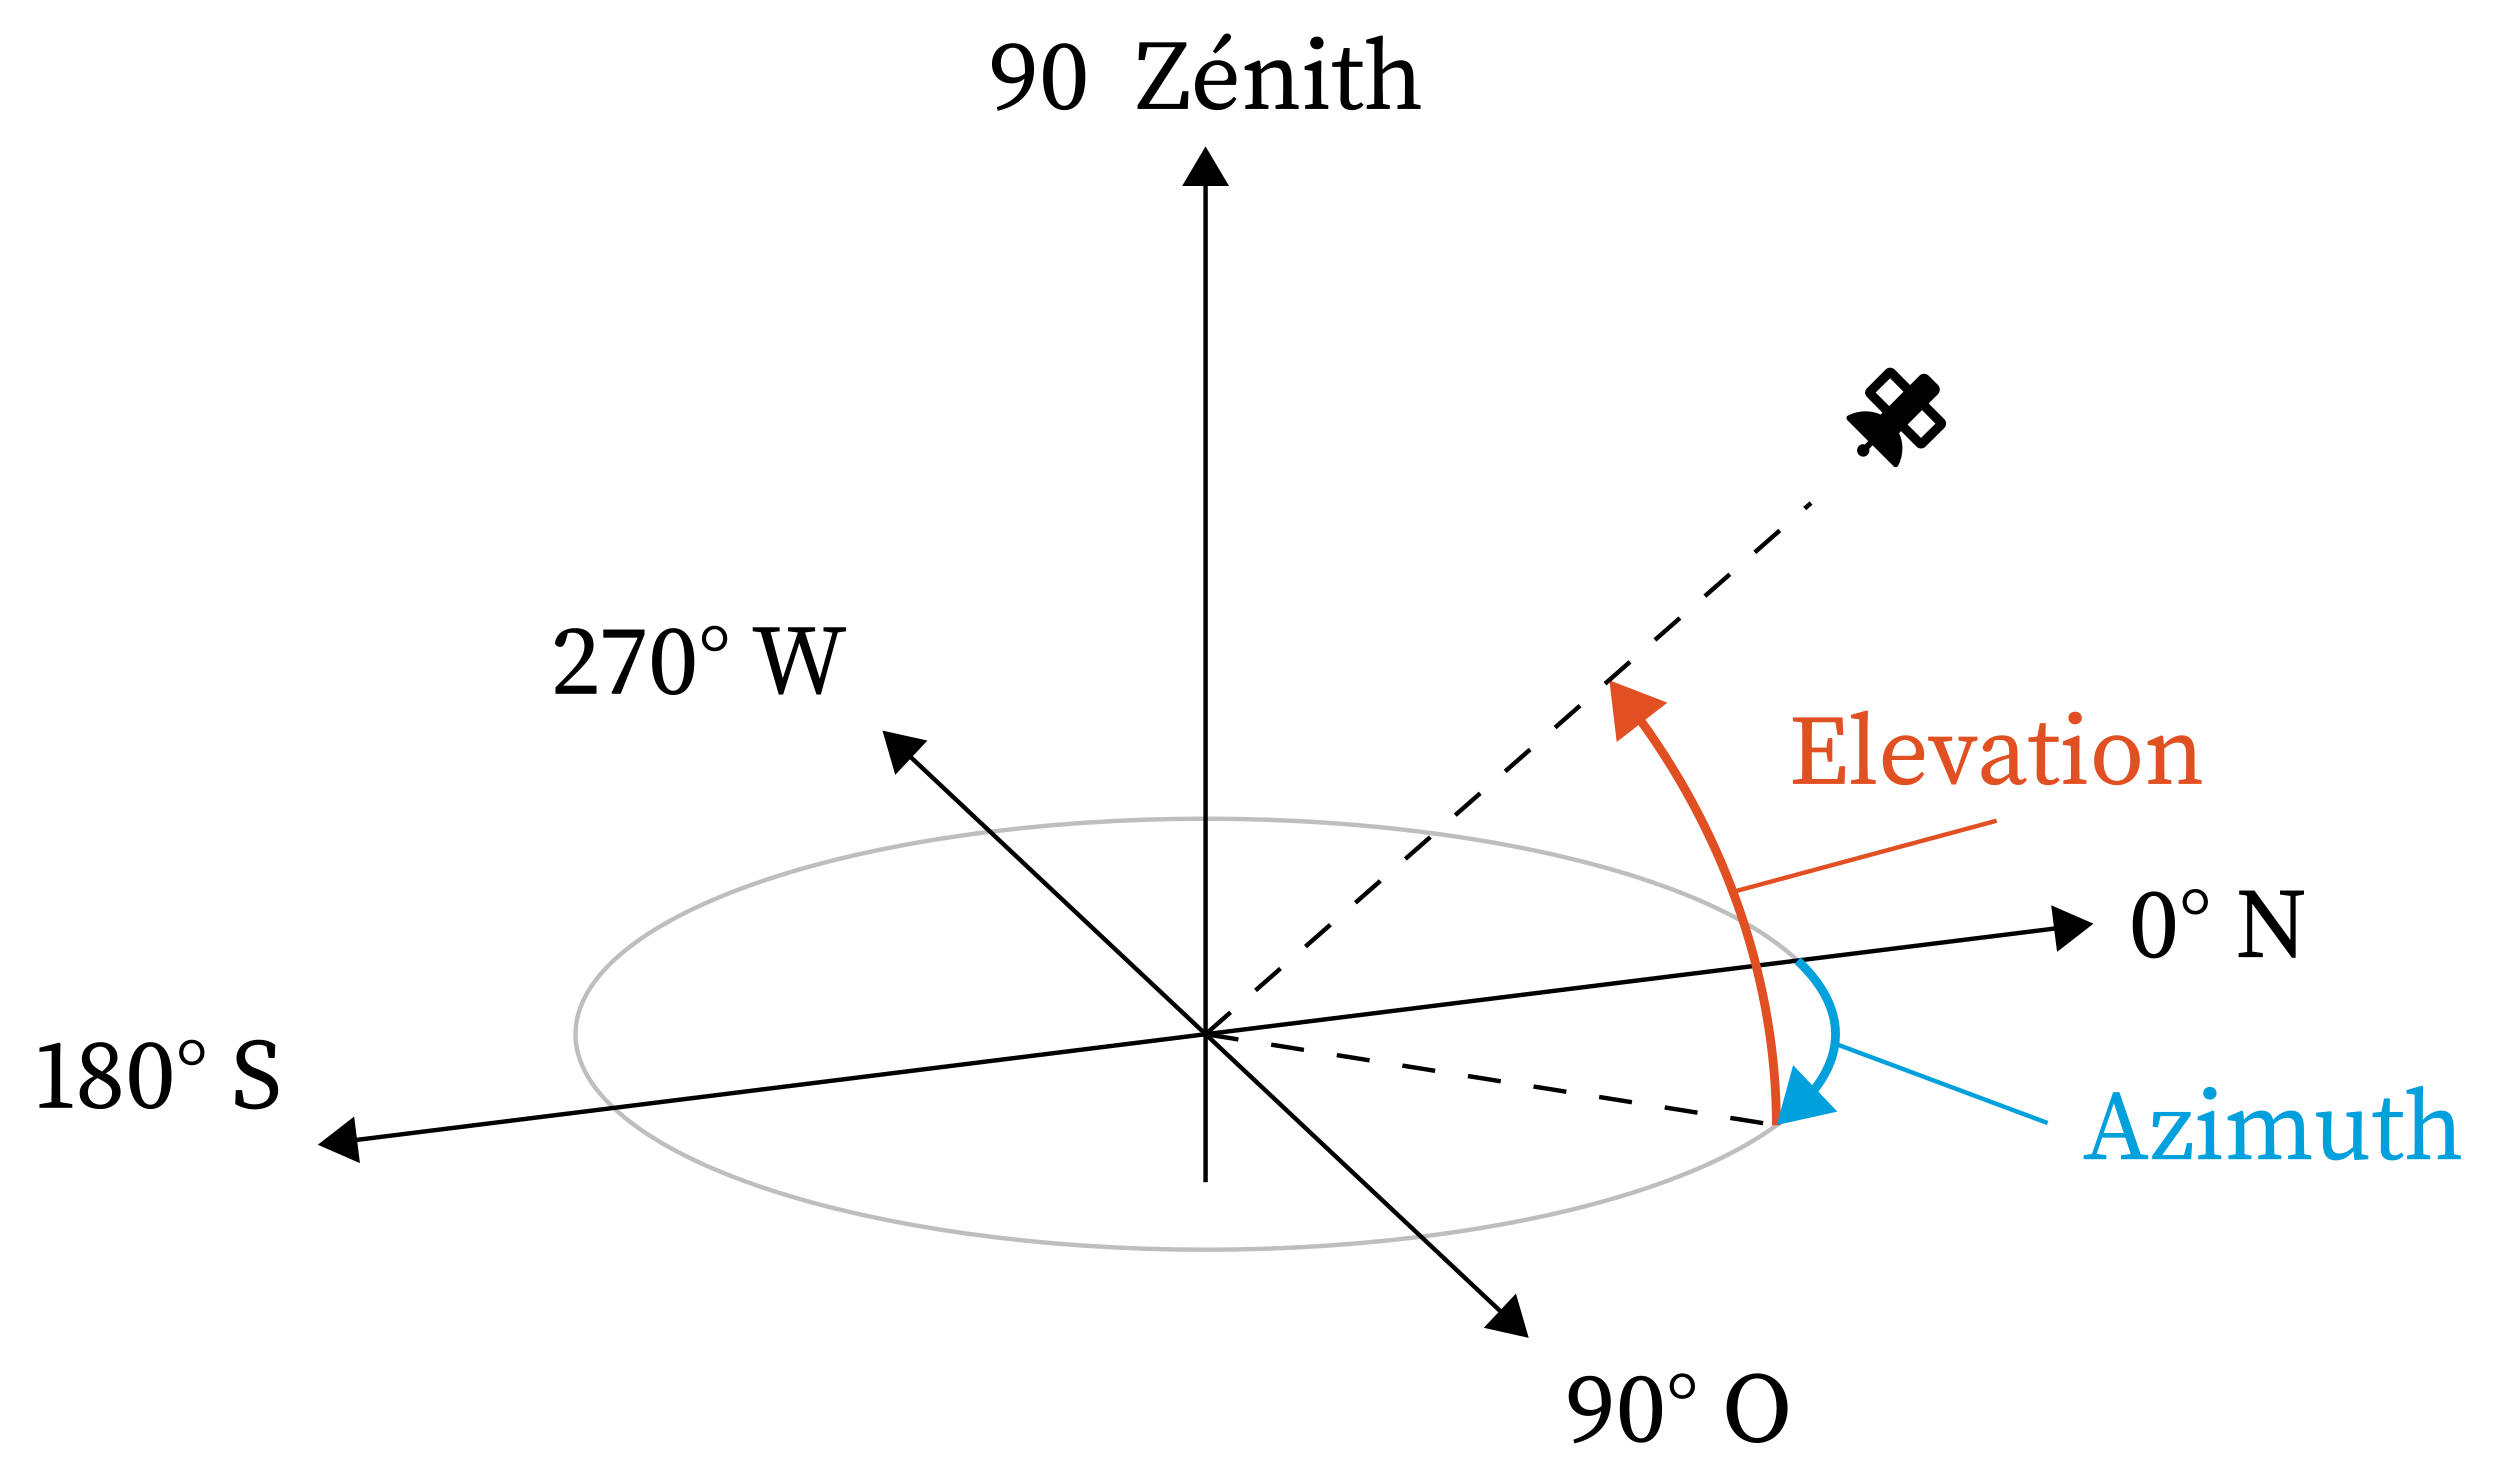
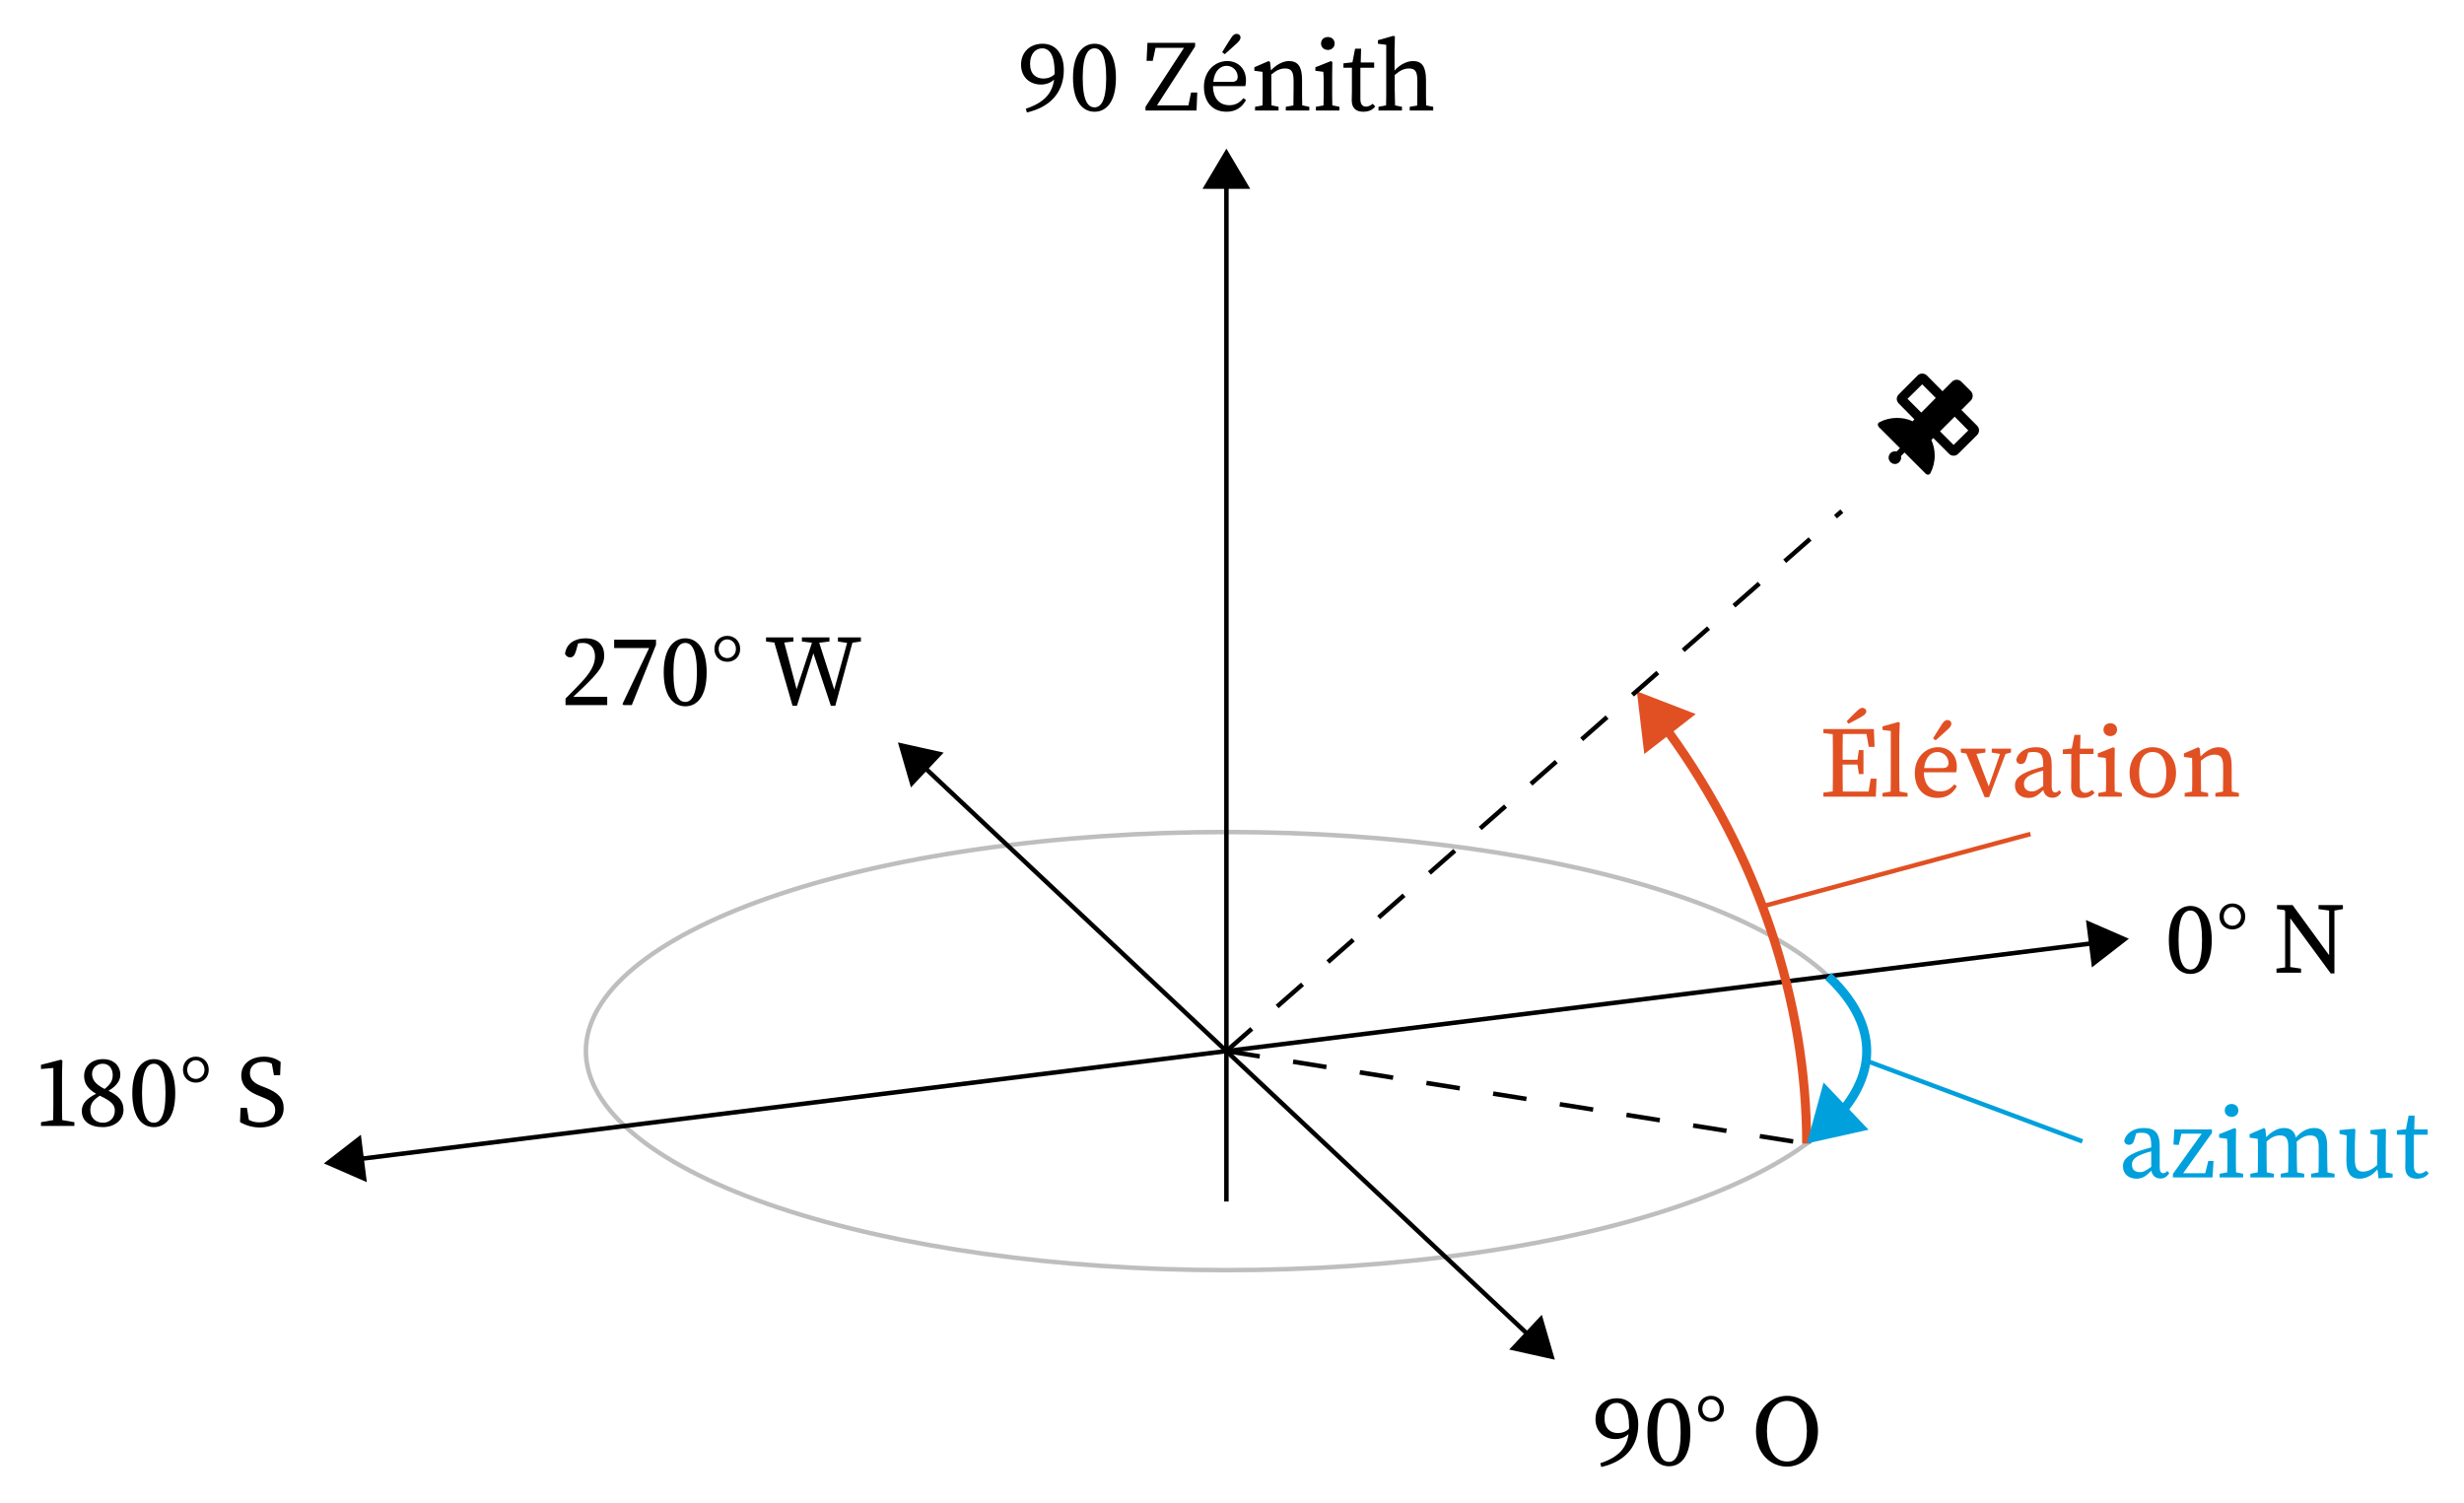
- <svg xmlns="http://www.w3.org/2000/svg" xmlns:xlink="http://www.w3.org/1999/xlink" width="224.745" height="132.883" viewBox="0 0 224.745 132.883">
+ <svg xmlns="http://www.w3.org/2000/svg" xmlns:xlink="http://www.w3.org/1999/xlink" width="217.966" height="132.883" viewBox="0 0 217.966 132.883">
  <defs>
    <g>
      <g id="glyph-0-0">
        <path d="M 0.562 -5.406 L 0.562 -5.031 L 1.656 -5.125 L 1.656 -1.891 C 1.656 -1.438 1.641 -0.969 1.641 -0.516 L 0.562 -0.328 L 0.562 0 L 3.516 0 L 3.516 -0.328 L 2.438 -0.516 C 2.422 -0.969 2.422 -1.438 2.422 -1.891 L 2.422 -4.5 L 2.453 -5.781 L 2.328 -5.859 Z M 0.562 -5.406 " />
      </g>
      <g id="glyph-0-1">
        <path d="M 1.344 -4.609 C 1.344 -5.141 1.781 -5.5 2.297 -5.5 C 2.859 -5.5 3.172 -5.047 3.172 -4.5 C 3.172 -4.016 2.984 -3.688 2.453 -3.266 C 1.562 -3.719 1.344 -4.141 1.344 -4.609 Z M 0.438 -1.328 C 0.438 -0.375 1.203 0.109 2.297 0.109 C 3.328 0.109 4.125 -0.516 4.125 -1.422 C 4.125 -2.203 3.688 -2.672 2.797 -3.109 C 3.609 -3.578 3.844 -4.094 3.844 -4.516 C 3.844 -5.328 3.25 -5.906 2.312 -5.906 C 1.375 -5.906 0.641 -5.344 0.641 -4.406 C 0.641 -3.781 0.953 -3.266 1.703 -2.844 C 0.875 -2.422 0.438 -1.984 0.438 -1.328 Z M 1.188 -1.391 C 1.188 -1.984 1.469 -2.312 2.031 -2.672 C 3.031 -2.203 3.359 -1.875 3.359 -1.359 C 3.359 -0.75 2.953 -0.281 2.312 -0.281 C 1.641 -0.281 1.188 -0.75 1.188 -1.391 Z M 1.188 -1.391 " />
      </g>
      <g id="glyph-0-2">
        <path d="M 1.203 -2.891 C 1.203 -4.984 1.703 -5.5 2.25 -5.5 C 2.781 -5.5 3.281 -4.969 3.281 -2.891 C 3.281 -0.797 2.781 -0.281 2.25 -0.281 C 1.703 -0.281 1.203 -0.781 1.203 -2.891 Z M 2.25 -5.906 C 1.297 -5.906 0.344 -5.109 0.344 -2.891 C 0.344 -0.656 1.297 0.109 2.25 0.109 C 3.219 0.109 4.141 -0.656 4.141 -2.891 C 4.141 -5.109 3.219 -5.906 2.25 -5.906 Z M 2.25 -5.906 " />
      </g>
      <g id="glyph-0-3">
        <path d="M 1.469 -4.156 C 1.031 -4.156 0.703 -4.5 0.703 -4.969 C 0.703 -5.438 1.031 -5.812 1.469 -5.812 C 1.891 -5.812 2.234 -5.438 2.234 -4.969 C 2.234 -4.5 1.891 -4.156 1.469 -4.156 Z M 1.469 -3.828 C 2.094 -3.828 2.609 -4.266 2.609 -4.969 C 2.609 -5.672 2.094 -6.125 1.469 -6.125 C 0.844 -6.125 0.328 -5.672 0.328 -4.969 C 0.328 -4.266 0.844 -3.828 1.469 -3.828 Z M 1.469 -3.828 " />
      </g>
      <g id="glyph-0-4">
        <path d="M 2.078 -0.312 C 1.688 -0.312 1.422 -0.391 1.141 -0.531 L 0.969 -1.594 L 0.406 -1.594 L 0.359 -0.344 C 0.766 -0.078 1.438 0.141 2.109 0.141 C 3.344 0.141 4.219 -0.516 4.219 -1.562 C 4.219 -2.422 3.766 -2.938 2.594 -3.391 L 2.234 -3.531 C 1.594 -3.781 1.234 -4.109 1.234 -4.672 C 1.234 -5.328 1.75 -5.672 2.438 -5.672 C 2.719 -5.672 2.938 -5.625 3.172 -5.5 L 3.359 -4.484 L 3.906 -4.484 L 3.953 -5.656 C 3.578 -5.938 3.094 -6.125 2.484 -6.125 C 1.344 -6.125 0.469 -5.5 0.469 -4.469 C 0.469 -3.547 1.094 -3.031 2.016 -2.672 L 2.359 -2.531 C 3.125 -2.234 3.469 -1.969 3.469 -1.391 C 3.469 -0.703 2.922 -0.312 2.078 -0.312 Z M 2.078 -0.312 " />
      </g>
      <g id="glyph-0-5">
        <path d="M 4.062 -5.625 L 5 -5.5 L 5 -1.547 L 1.766 -5.984 L 0.391 -5.984 L 0.391 -5.625 L 1.031 -5.547 L 1.109 -5.438 L 1.109 -0.469 L 0.344 -0.359 L 0.344 0 L 2.516 0 L 2.516 -0.359 L 1.562 -0.5 L 1.562 -4.812 L 5.141 0.062 L 5.469 0.062 L 5.469 -5.5 L 6.219 -5.625 L 6.219 -5.984 L 4.062 -5.984 Z M 4.062 -5.625 " />
      </g>
      <g id="glyph-0-6">
        <path d="M 1.203 -4.125 C 1.203 -5.031 1.703 -5.5 2.281 -5.5 C 2.938 -5.5 3.375 -4.875 3.375 -3.422 C 3.375 -3.344 3.375 -3.266 3.359 -3.188 C 3.094 -2.953 2.781 -2.828 2.391 -2.828 C 1.734 -2.828 1.203 -3.219 1.203 -4.125 Z M 4.188 -3.578 C 4.188 -5 3.484 -5.906 2.312 -5.906 C 1.188 -5.906 0.406 -5.156 0.406 -4.047 C 0.406 -2.953 1.188 -2.297 2.156 -2.297 C 2.609 -2.297 3.016 -2.438 3.328 -2.734 C 3.156 -1.5 2.453 -0.703 0.828 -0.156 L 0.922 0.172 C 3.25 -0.359 4.188 -1.859 4.188 -3.578 Z M 4.188 -3.578 " />
      </g>
      <g id="glyph-0-7">
        <path d="M 1.391 -3 C 1.391 -4.344 1.922 -5.672 3.172 -5.672 C 4.406 -5.672 4.922 -4.344 4.922 -3 C 4.922 -1.641 4.406 -0.312 3.172 -0.312 C 1.922 -0.312 1.391 -1.641 1.391 -3 Z M 3.172 -6.125 C 1.781 -6.125 0.422 -4.953 0.422 -3 C 0.422 -0.953 1.766 0.141 3.172 0.141 C 4.562 0.141 5.906 -1.031 5.906 -3 C 5.906 -5.047 4.547 -6.125 3.172 -6.125 Z M 3.172 -6.125 " />
      </g>
      <g id="glyph-0-8">
        <path d="M 0.5 0 L 4.188 0 L 4.188 -0.734 L 1.188 -0.734 C 1.547 -1.078 1.906 -1.422 2.156 -1.656 C 3.531 -2.984 3.922 -3.594 3.922 -4.375 C 3.922 -5.266 3.422 -5.906 2.266 -5.906 C 1.359 -5.906 0.562 -5.469 0.453 -4.516 C 0.562 -4.328 0.719 -4.219 0.906 -4.219 C 1.156 -4.219 1.312 -4.391 1.438 -4.828 L 1.609 -5.453 C 1.766 -5.484 1.922 -5.5 2.047 -5.5 C 2.688 -5.5 3.109 -5.031 3.109 -4.297 C 3.109 -3.594 2.719 -2.859 1.812 -1.922 C 1.438 -1.516 0.969 -1.047 0.5 -0.578 Z M 0.5 0 " />
      </g>
      <g id="glyph-0-9">
        <path d="M 0.984 -0.094 L 1.078 0 L 1.812 0 L 3.953 -5.328 L 3.953 -5.781 L 0.25 -5.781 L 0.25 -5.047 L 3.344 -5.047 Z M 0.984 -0.094 " />
      </g>
      <g id="glyph-0-10">
        <path d="M 5.875 0.062 L 6.266 0.062 L 7.781 -5.516 L 8.531 -5.625 L 8.531 -5.984 L 6.5 -5.984 L 6.5 -5.625 L 7.312 -5.5 L 6.172 -1.375 L 4.844 -5.516 L 5.75 -5.625 L 5.75 -5.984 L 3.312 -5.984 L 3.312 -5.625 L 4.203 -5.516 L 2.844 -1.406 L 1.75 -5.531 L 2.562 -5.625 L 2.562 -5.984 L 0.141 -5.984 L 0.141 -5.625 L 0.875 -5.531 L 2.484 0.062 L 2.875 0.062 L 4.328 -4.578 Z M 5.875 0.062 " />
      </g>
      <g id="glyph-0-11">
        <path d="M 0.812 -4.391 L 1.062 -5.547 L 3.578 -5.547 L 0.172 -0.328 L 0.172 0 L 4.688 0 L 4.75 -1.594 L 4.203 -1.594 L 3.969 -0.453 L 1.188 -0.453 L 4.562 -5.672 L 4.562 -5.984 L 0.344 -5.984 L 0.266 -4.391 Z M 0.812 -4.391 " />
      </g>
      <g id="glyph-0-12">
        <path d="M 2.406 -3.953 C 2.969 -3.953 3.391 -3.5 3.391 -2.984 C 3.391 -2.734 3.281 -2.531 2.859 -2.531 L 1.234 -2.531 C 1.328 -3.562 1.906 -3.953 2.406 -3.953 Z M 2.469 -4.375 C 1.344 -4.375 0.406 -3.453 0.406 -2.094 C 0.406 -0.719 1.188 0.109 2.406 0.109 C 3.219 0.109 3.781 -0.281 4.125 -0.922 L 3.906 -1.094 C 3.578 -0.719 3.234 -0.469 2.656 -0.469 C 1.797 -0.469 1.234 -1.047 1.203 -2.156 L 4.062 -2.156 C 4.094 -2.266 4.125 -2.438 4.125 -2.656 C 4.125 -3.734 3.391 -4.375 2.469 -4.375 Z M 2.016 -5.156 L 2.25 -4.984 C 2.609 -5.312 2.969 -5.625 3.328 -5.953 C 3.578 -6.188 3.641 -6.328 3.641 -6.453 C 3.641 -6.672 3.469 -6.781 3.297 -6.781 C 3.141 -6.781 2.984 -6.703 2.812 -6.422 C 2.531 -5.984 2.266 -5.578 2.016 -5.156 Z M 2.016 -5.156 " />
      </g>
      <g id="glyph-0-13">
        <path d="M 3.359 -4.375 C 2.812 -4.375 2.203 -4.031 1.766 -3.547 L 1.688 -4.281 L 1.562 -4.375 L 0.297 -3.828 L 0.297 -3.516 L 1.016 -3.422 C 1.031 -3.078 1.031 -2.797 1.031 -2.312 L 1.031 -1.875 C 1.031 -1.484 1.031 -0.891 1.016 -0.453 L 0.359 -0.328 L 0.359 0 L 2.438 0 L 2.438 -0.328 L 1.812 -0.453 C 1.812 -0.891 1.797 -1.484 1.797 -1.875 L 1.797 -3.188 C 2.25 -3.562 2.609 -3.719 3.016 -3.719 C 3.547 -3.719 3.766 -3.469 3.766 -2.641 L 3.766 -1.875 C 3.766 -1.469 3.75 -0.891 3.75 -0.453 L 3.078 -0.328 L 3.078 0 L 5.156 0 L 5.156 -0.328 L 4.531 -0.453 C 4.516 -0.891 4.516 -1.469 4.516 -1.875 L 4.516 -2.719 C 4.516 -3.891 4.141 -4.375 3.359 -4.375 Z M 3.359 -4.375 " />
      </g>
      <g id="glyph-0-14">
        <path d="M 1.375 -5.359 C 1.703 -5.359 1.969 -5.594 1.969 -5.922 C 1.969 -6.281 1.703 -6.5 1.375 -6.5 C 1.031 -6.5 0.766 -6.281 0.766 -5.922 C 0.766 -5.594 1.031 -5.359 1.375 -5.359 Z M 2.391 -0.328 L 1.766 -0.453 C 1.75 -0.891 1.75 -1.484 1.75 -1.875 L 1.75 -3.062 L 1.766 -4.281 L 1.641 -4.375 L 0.266 -3.828 L 0.266 -3.516 L 0.969 -3.422 C 1 -3.078 1 -2.797 1 -2.297 L 1 -1.875 C 1 -1.484 1 -0.891 0.984 -0.453 L 0.312 -0.328 L 0.312 0 L 2.391 0 Z M 2.391 -0.328 " />
      </g>
      <g id="glyph-0-15">
        <path d="M 1.578 -1 L 1.578 -3.781 L 2.797 -3.781 L 2.797 -4.25 L 1.609 -4.25 L 1.641 -5.469 L 1.109 -5.469 L 0.875 -4.266 L 0.078 -4.172 L 0.078 -3.781 L 0.828 -3.781 L 0.828 -1.672 C 0.828 -1.312 0.812 -1.125 0.812 -0.906 C 0.812 -0.203 1.203 0.109 1.828 0.109 C 2.297 0.109 2.656 -0.047 2.891 -0.359 L 2.672 -0.594 C 2.453 -0.438 2.281 -0.344 2.078 -0.344 C 1.766 -0.344 1.578 -0.547 1.578 -1 Z M 1.578 -1 " />
      </g>
      <g id="glyph-0-16">
        <path d="M 0.953 -1.875 C 0.953 -1.484 0.953 -0.891 0.938 -0.453 L 0.266 -0.328 L 0.266 0 L 2.344 0 L 2.344 -0.328 L 1.734 -0.453 C 1.719 -0.891 1.703 -1.484 1.703 -1.875 L 1.703 -3.141 C 2.172 -3.547 2.531 -3.719 2.969 -3.719 C 3.5 -3.719 3.703 -3.469 3.703 -2.641 L 3.703 -1.875 C 3.703 -1.469 3.703 -0.891 3.688 -0.438 L 3.031 -0.328 L 3.031 0 L 5.109 0 L 5.109 -0.328 L 4.484 -0.453 C 4.469 -0.891 4.469 -1.469 4.469 -1.875 L 4.469 -2.719 C 4.469 -3.891 4.094 -4.375 3.328 -4.375 C 2.75 -4.375 2.125 -4.031 1.688 -3.531 L 1.688 -5.266 L 1.719 -6.547 L 1.594 -6.609 L 0.219 -6.219 L 0.219 -5.906 L 0.953 -5.812 Z M 0.953 -1.875 " />
      </g>
      <g id="glyph-0-17">
-         <path d="M 1.234 -2.781 C 1.234 -2 1.234 -1.219 1.219 -0.469 L 0.391 -0.359 L 0.391 0 L 5.031 0 L 5.094 -1.594 L 4.578 -1.594 L 4.391 -0.453 L 2.109 -0.453 C 2.094 -1.188 2.094 -1.953 2.094 -2.844 L 3.406 -2.844 L 3.531 -2 L 3.938 -2 L 3.938 -4.125 L 3.531 -4.125 L 3.406 -3.266 L 2.094 -3.266 C 2.094 -4 2.094 -4.781 2.109 -5.547 L 4.203 -5.547 L 4.406 -4.406 L 4.922 -4.406 L 4.859 -5.984 L 0.391 -5.984 L 0.391 -5.625 L 1.219 -5.531 C 1.234 -4.75 1.234 -3.984 1.234 -3.219 Z M 1.234 -2.781 " />
+         <path d="M 1.234 -2.781 C 1.234 -2 1.234 -1.219 1.219 -0.469 L 0.391 -0.359 L 0.391 0 L 5.031 0 L 5.094 -1.594 L 4.578 -1.594 L 4.391 -0.453 L 2.109 -0.453 C 2.094 -1.188 2.094 -1.953 2.094 -2.844 L 3.406 -2.844 L 3.531 -2 L 3.938 -2 L 3.938 -4.125 L 3.531 -4.125 L 3.406 -3.266 L 2.094 -3.266 C 2.094 -4 2.094 -4.781 2.109 -5.547 L 4.203 -5.547 L 4.406 -4.406 L 4.922 -4.406 L 4.859 -5.984 L 0.391 -5.984 L 0.391 -5.625 L 1.219 -5.531 C 1.234 -4.75 1.234 -3.984 1.234 -3.219 Z M 2.453 -6.672 L 2.609 -6.453 C 2.984 -6.641 3.359 -6.844 3.75 -7.062 C 4.078 -7.25 4.188 -7.391 4.188 -7.547 C 4.188 -7.719 4.031 -7.859 3.844 -7.859 C 3.703 -7.859 3.547 -7.766 3.297 -7.516 C 3.016 -7.25 2.734 -6.969 2.453 -6.672 Z M 2.453 -6.672 " />
      </g>
      <g id="glyph-0-18">
        <path d="M 0.219 -6.219 L 0.219 -5.906 L 0.953 -5.812 L 0.953 -1.875 C 0.953 -1.406 0.953 -0.938 0.938 -0.453 L 0.219 -0.328 L 0.219 0 L 2.438 0 L 2.438 -0.328 L 1.734 -0.453 C 1.719 -0.922 1.703 -1.406 1.703 -1.875 L 1.703 -5.266 L 1.75 -6.547 L 1.625 -6.609 Z M 0.219 -6.219 " />
      </g>
      <g id="glyph-0-19">
-         <path d="M 2.406 -3.953 C 2.969 -3.953 3.391 -3.5 3.391 -2.984 C 3.391 -2.734 3.281 -2.531 2.859 -2.531 L 1.234 -2.531 C 1.328 -3.562 1.906 -3.953 2.406 -3.953 Z M 2.469 -4.375 C 1.344 -4.375 0.406 -3.453 0.406 -2.094 C 0.406 -0.719 1.188 0.109 2.406 0.109 C 3.219 0.109 3.781 -0.281 4.125 -0.922 L 3.906 -1.094 C 3.578 -0.719 3.234 -0.469 2.656 -0.469 C 1.797 -0.469 1.234 -1.047 1.203 -2.156 L 4.062 -2.156 C 4.094 -2.266 4.125 -2.438 4.125 -2.656 C 4.125 -3.734 3.391 -4.375 2.469 -4.375 Z M 2.469 -4.375 " />
+         <path d="M 2.734 -3.906 L 3.469 -3.781 L 2.469 -0.906 L 1.375 -3.781 L 2.172 -3.906 L 2.172 -4.25 L 0 -4.25 L 0 -3.906 L 0.484 -3.812 L 2.109 0.047 L 2.5 0.047 L 3.953 -3.781 L 4.438 -3.906 L 4.438 -4.25 L 2.734 -4.25 Z M 2.734 -3.906 " />
      </g>
      <g id="glyph-0-20">
-         <path d="M 2.734 -3.906 L 3.469 -3.781 L 2.469 -0.906 L 1.375 -3.781 L 2.172 -3.906 L 2.172 -4.25 L 0 -4.25 L 0 -3.906 L 0.484 -3.812 L 2.109 0.047 L 2.5 0.047 L 3.953 -3.781 L 4.438 -3.906 L 4.438 -4.25 L 2.734 -4.25 Z M 2.734 -3.906 " />
+         <path d="M 3.719 0.094 C 4.031 0.094 4.281 -0.031 4.5 -0.375 L 4.328 -0.578 C 4.219 -0.453 4.125 -0.375 3.969 -0.375 C 3.781 -0.375 3.656 -0.516 3.656 -0.906 L 3.656 -2.812 C 3.656 -3.938 3.203 -4.375 2.266 -4.375 C 1.359 -4.375 0.688 -3.938 0.516 -3.266 C 0.547 -3.031 0.688 -2.891 0.938 -2.891 C 1.188 -2.891 1.328 -3.047 1.406 -3.328 L 1.578 -3.906 C 1.766 -3.953 1.922 -3.953 2.062 -3.953 C 2.656 -3.953 2.906 -3.75 2.906 -2.875 L 2.906 -2.656 C 2.547 -2.562 2.172 -2.453 1.891 -2.359 C 0.688 -1.922 0.406 -1.516 0.406 -1 C 0.406 -0.266 0.953 0.109 1.609 0.109 C 2.125 0.109 2.422 -0.109 2.922 -0.594 C 2.984 -0.172 3.297 0.094 3.719 0.094 Z M 1.203 -1.141 C 1.203 -1.406 1.297 -1.75 2.078 -2.047 C 2.266 -2.125 2.594 -2.234 2.906 -2.312 L 2.906 -0.938 C 2.391 -0.578 2.219 -0.469 1.922 -0.469 C 1.5 -0.469 1.203 -0.656 1.203 -1.141 Z M 1.203 -1.141 " />
      </g>
      <g id="glyph-0-21">
-         <path d="M 3.719 0.094 C 4.031 0.094 4.281 -0.031 4.5 -0.375 L 4.328 -0.578 C 4.219 -0.453 4.125 -0.375 3.969 -0.375 C 3.781 -0.375 3.656 -0.516 3.656 -0.906 L 3.656 -2.812 C 3.656 -3.938 3.203 -4.375 2.266 -4.375 C 1.359 -4.375 0.688 -3.938 0.516 -3.266 C 0.547 -3.031 0.688 -2.891 0.938 -2.891 C 1.188 -2.891 1.328 -3.047 1.406 -3.328 L 1.578 -3.906 C 1.766 -3.953 1.922 -3.953 2.062 -3.953 C 2.656 -3.953 2.906 -3.75 2.906 -2.875 L 2.906 -2.656 C 2.547 -2.562 2.172 -2.453 1.891 -2.359 C 0.688 -1.922 0.406 -1.516 0.406 -1 C 0.406 -0.266 0.953 0.109 1.609 0.109 C 2.125 0.109 2.422 -0.109 2.922 -0.594 C 2.984 -0.172 3.297 0.094 3.719 0.094 Z M 1.203 -1.141 C 1.203 -1.406 1.297 -1.75 2.078 -2.047 C 2.266 -2.125 2.594 -2.234 2.906 -2.312 L 2.906 -0.938 C 2.391 -0.578 2.219 -0.469 1.922 -0.469 C 1.5 -0.469 1.203 -0.656 1.203 -1.141 Z M 1.203 -1.141 " />
+         <path d="M 2.453 0.109 C 3.484 0.109 4.516 -0.625 4.516 -2.109 C 4.516 -3.594 3.484 -4.375 2.453 -4.375 C 1.422 -4.375 0.406 -3.594 0.406 -2.109 C 0.406 -0.625 1.406 0.109 2.453 0.109 Z M 2.453 -0.281 C 1.672 -0.281 1.25 -0.906 1.25 -2.109 C 1.25 -3.312 1.672 -3.953 2.453 -3.953 C 3.219 -3.953 3.656 -3.312 3.656 -2.109 C 3.656 -0.906 3.219 -0.281 2.453 -0.281 Z M 2.453 -0.281 " />
      </g>
      <g id="glyph-0-22">
-         <path d="M 2.453 0.109 C 3.484 0.109 4.516 -0.625 4.516 -2.109 C 4.516 -3.594 3.484 -4.375 2.453 -4.375 C 1.422 -4.375 0.406 -3.594 0.406 -2.109 C 0.406 -0.625 1.406 0.109 2.453 0.109 Z M 2.453 -0.281 C 1.672 -0.281 1.25 -0.906 1.25 -2.109 C 1.25 -3.312 1.672 -3.953 2.453 -3.953 C 3.219 -3.953 3.656 -3.312 3.656 -2.109 C 3.656 -0.906 3.219 -0.281 2.453 -0.281 Z M 2.453 -0.281 " />
+         <path d="M 0.391 -4.25 L 0.312 -2.906 L 0.781 -2.875 L 1.016 -3.875 L 2.812 -3.875 L 0.266 -0.312 L 0.266 0 L 3.766 0 L 3.859 -1.453 L 3.391 -1.453 L 3.125 -0.375 L 1.172 -0.375 L 3.719 -3.938 L 3.719 -4.25 Z M 0.391 -4.25 " />
      </g>
      <g id="glyph-0-23">
-         <path d="M 2.766 -5.031 L 3.656 -2.359 L 1.859 -2.359 Z M 0.047 0 L 2.094 0 L 2.094 -0.359 L 1.219 -0.484 L 1.719 -1.938 L 3.797 -1.938 L 4.281 -0.469 L 3.406 -0.359 L 3.406 0 L 5.844 0 L 5.844 -0.359 L 5.172 -0.453 L 3.266 -6.031 L 2.703 -6.031 L 0.797 -0.484 L 0.047 -0.359 Z M 0.047 0 " />
+         <path d="M 6.016 -4.375 C 5.438 -4.375 4.859 -4.094 4.391 -3.531 C 4.25 -4.125 3.891 -4.375 3.328 -4.375 C 2.781 -4.375 2.188 -4.031 1.766 -3.562 L 1.688 -4.281 L 1.562 -4.375 L 0.297 -3.828 L 0.297 -3.516 L 1.016 -3.422 C 1.031 -3.078 1.031 -2.797 1.031 -2.312 L 1.031 -1.875 C 1.031 -1.484 1.031 -0.891 1.016 -0.453 L 0.359 -0.328 L 0.359 0 L 2.438 0 L 2.438 -0.328 L 1.812 -0.453 C 1.812 -0.891 1.797 -1.484 1.797 -1.875 L 1.797 -3.188 C 2.234 -3.562 2.578 -3.719 2.984 -3.719 C 3.516 -3.719 3.719 -3.453 3.719 -2.641 L 3.719 -1.875 C 3.719 -1.469 3.719 -0.891 3.703 -0.453 L 3.047 -0.328 L 3.047 0 L 5.125 0 L 5.125 -0.328 L 4.5 -0.453 C 4.484 -0.891 4.469 -1.469 4.469 -1.875 L 4.469 -2.719 C 4.469 -2.875 4.469 -3.031 4.453 -3.156 C 4.922 -3.578 5.281 -3.719 5.656 -3.719 C 6.172 -3.719 6.406 -3.484 6.406 -2.656 L 6.406 -1.875 C 6.406 -1.469 6.406 -0.891 6.391 -0.453 L 5.734 -0.328 L 5.734 0 L 7.812 0 L 7.812 -0.328 L 7.188 -0.453 C 7.172 -0.891 7.156 -1.469 7.156 -1.875 L 7.156 -2.797 C 7.156 -3.906 6.734 -4.375 6.016 -4.375 Z M 6.016 -4.375 " />
      </g>
      <g id="glyph-0-24">
-         <path d="M 0.391 -4.25 L 0.312 -2.906 L 0.781 -2.875 L 1.016 -3.875 L 2.812 -3.875 L 0.266 -0.312 L 0.266 0 L 3.766 0 L 3.859 -1.453 L 3.391 -1.453 L 3.125 -0.375 L 1.172 -0.375 L 3.719 -3.938 L 3.719 -4.25 Z M 0.391 -4.25 " />
-       </g>
-       <g id="glyph-0-25">
-         <path d="M 6.016 -4.375 C 5.438 -4.375 4.859 -4.094 4.391 -3.531 C 4.25 -4.125 3.891 -4.375 3.328 -4.375 C 2.781 -4.375 2.188 -4.031 1.766 -3.562 L 1.688 -4.281 L 1.562 -4.375 L 0.297 -3.828 L 0.297 -3.516 L 1.016 -3.422 C 1.031 -3.078 1.031 -2.797 1.031 -2.312 L 1.031 -1.875 C 1.031 -1.484 1.031 -0.891 1.016 -0.453 L 0.359 -0.328 L 0.359 0 L 2.438 0 L 2.438 -0.328 L 1.812 -0.453 C 1.812 -0.891 1.797 -1.484 1.797 -1.875 L 1.797 -3.188 C 2.234 -3.562 2.578 -3.719 2.984 -3.719 C 3.516 -3.719 3.719 -3.453 3.719 -2.641 L 3.719 -1.875 C 3.719 -1.469 3.719 -0.891 3.703 -0.453 L 3.047 -0.328 L 3.047 0 L 5.125 0 L 5.125 -0.328 L 4.5 -0.453 C 4.484 -0.891 4.469 -1.469 4.469 -1.875 L 4.469 -2.719 C 4.469 -2.875 4.469 -3.031 4.453 -3.156 C 4.922 -3.578 5.281 -3.719 5.656 -3.719 C 6.172 -3.719 6.406 -3.484 6.406 -2.656 L 6.406 -1.875 C 6.406 -1.469 6.406 -0.891 6.391 -0.453 L 5.734 -0.328 L 5.734 0 L 7.812 0 L 7.812 -0.328 L 7.188 -0.453 C 7.172 -0.891 7.156 -1.469 7.156 -1.875 L 7.156 -2.797 C 7.156 -3.906 6.734 -4.375 6.016 -4.375 Z M 6.016 -4.375 " />
-       </g>
-       <g id="glyph-0-26">
        <path d="M 4.922 0 L 4.922 -0.328 L 4.312 -0.453 L 4.312 -2.969 L 4.328 -4.219 L 4.25 -4.312 L 2.953 -4.188 L 2.953 -3.859 L 3.578 -3.734 L 3.547 -1.094 C 3.141 -0.719 2.719 -0.516 2.297 -0.516 C 1.812 -0.516 1.578 -0.797 1.578 -1.578 L 1.578 -2.969 L 1.625 -4.219 L 1.547 -4.312 L 0.219 -4.188 L 0.219 -3.859 L 0.859 -3.719 L 0.828 -1.5 C 0.828 -0.312 1.266 0.109 2 0.109 C 2.531 0.109 3.094 -0.141 3.578 -0.719 L 3.672 0.078 Z M 4.922 0 " />
      </g>
      <g id="glyph-1-0">
        <path d="M 8.797 -2.406 C 8.891 -2.5 8.953 -2.656 8.953 -2.812 C 8.953 -2.969 8.891 -3.094 8.797 -3.203 L 7.391 -4.609 L 8.219 -5.438 C 8.328 -5.547 8.391 -5.688 8.391 -5.859 C 8.391 -6.016 8.328 -6.172 8.219 -6.281 L 7.391 -7.109 C 7.281 -7.219 7.141 -7.281 6.969 -7.281 C 6.812 -7.281 6.672 -7.219 6.562 -7.109 L 5.719 -6.266 L 4.328 -7.672 C 4.219 -7.766 4.078 -7.828 3.938 -7.828 L 3.922 -7.828 C 3.766 -7.828 3.625 -7.766 3.531 -7.672 L 1.844 -5.984 C 1.75 -5.875 1.672 -5.734 1.672 -5.594 C 1.672 -5.438 1.75 -5.297 1.844 -5.188 L 3.234 -3.781 L 3.078 -3.609 C 2.656 -3.812 2.188 -3.906 1.688 -3.906 C 1.125 -3.906 0.594 -3.766 0.125 -3.516 C -0.031 -3.438 -0.031 -3.234 0.078 -3.109 L 1.953 -1.234 L 1.641 -0.922 C 1.609 -0.938 1.562 -0.953 1.516 -0.953 C 1.203 -0.953 0.953 -0.703 0.953 -0.391 C 0.953 -0.094 1.203 0.172 1.516 0.172 C 1.812 0.172 2.062 -0.094 2.062 -0.391 C 2.062 -0.438 2.047 -0.484 2.047 -0.531 L 2.359 -0.844 L 4.234 1.031 C 4.344 1.156 4.562 1.141 4.641 1 C 4.891 0.531 5.031 -0.016 5.031 -0.578 C 5.031 -1.078 4.922 -1.531 4.734 -1.953 L 4.906 -2.125 L 6.312 -0.719 C 6.406 -0.625 6.547 -0.562 6.703 -0.562 C 6.859 -0.562 7 -0.625 7.094 -0.719 Z M 3.844 -4.375 L 2.625 -5.594 L 3.922 -6.875 L 5.125 -5.672 Z M 8 -2.797 L 6.703 -1.516 L 5.5 -2.719 L 6.797 -4.016 Z M 8 -2.797 " />
      </g>
    </g>
  </defs>
-   <path fill="none" stroke-width="0.399" stroke-linecap="butt" stroke-linejoin="miter" stroke="rgb(74.509%, 74.509%, 74.509%)" stroke-opacity="1" stroke-miterlimit="10" d="M 53.274 6.63 C 42.567 16.696 10.034 21.882 -19.39 18.222 C -48.814 14.557 -63.984 3.431 -53.276 -6.631 C -42.565 -16.697 -10.032 -21.882 19.392 -18.222 C 48.812 -14.558 63.985 -3.432 53.274 6.63 Z M 53.274 6.63 " transform="matrix(0.998867, 0, 0, -0.998867, 108.38, 92.9744)" />
-   <path fill="none" stroke-width="0.399" stroke-linecap="butt" stroke-linejoin="miter" stroke="rgb(0%, 0%, 0%)" stroke-opacity="1" stroke-miterlimit="10" d="M -76.467 -9.517 L 76.468 9.52 " transform="matrix(0.998867, 0, 0, -0.998867, 108.38, 92.9744)" />
-   <path fill-rule="nonzero" fill="rgb(0%, 0%, 0%)" fill-opacity="1" stroke-width="0.399" stroke-linecap="butt" stroke-linejoin="miter" stroke="rgb(0%, 0%, 0%)" stroke-opacity="1" stroke-miterlimit="10" d="M 3.174 0.002 L 0.201 1.763 L 0.198 0.002 L 0.199 -1.764 Z M 3.174 0.002 " transform="matrix(-0.991185, 0.12336, 0.12336, 0.991185, 32.09881, 102.4699)" />
-   <path fill-rule="nonzero" fill="rgb(0%, 0%, 0%)" fill-opacity="1" stroke-width="0.399" stroke-linecap="butt" stroke-linejoin="miter" stroke="rgb(0%, 0%, 0%)" stroke-opacity="1" stroke-miterlimit="10" d="M 3.175 0.001 L 0.199 1.763 L 0.2 0.001 L 0.201 -1.765 Z M 3.175 0.001 " transform="matrix(0.991185, -0.12336, -0.12336, -0.991185, 184.6612, 83.47885)" />
+   <path fill="none" stroke-width="0.399" stroke-linecap="butt" stroke-linejoin="miter" stroke="rgb(74.509%, 74.509%, 74.509%)" stroke-opacity="1" stroke-miterlimit="10" d="M 53.275 6.631 C 42.567 16.695 10.034 21.883 -19.39 18.22 C -48.815 14.56 -63.984 3.433 -53.275 -6.63 C -42.567 -16.694 -10.034 -21.882 19.39 -18.222 C 48.814 -14.559 63.984 -3.432 53.275 6.631 Z M 53.275 6.631 " transform="matrix(0.99912, 0, 0, -0.99912, 108.4864, 92.98113)" />
+   <path fill="none" stroke-width="0.399" stroke-linecap="butt" stroke-linejoin="miter" stroke="rgb(0%, 0%, 0%)" stroke-opacity="1" stroke-miterlimit="10" d="M -76.468 -9.519 L 76.468 9.517 " transform="matrix(0.99912, 0, 0, -0.99912, 108.4864, 92.98113)" />
+   <path fill-rule="nonzero" fill="rgb(0%, 0%, 0%)" fill-opacity="1" stroke-width="0.399" stroke-linecap="butt" stroke-linejoin="miter" stroke="rgb(0%, 0%, 0%)" stroke-opacity="1" stroke-miterlimit="10" d="M 3.174 0 L 0.198 1.765 L 0.2 -1.765 Z M 3.174 0 " transform="matrix(-0.991437, 0.123391, 0.123391, 0.991437, 32.18585, 102.4791)" />
+   <path fill-rule="nonzero" fill="rgb(0%, 0%, 0%)" fill-opacity="1" stroke-width="0.399" stroke-linecap="butt" stroke-linejoin="miter" stroke="rgb(0%, 0%, 0%)" stroke-opacity="1" stroke-miterlimit="10" d="M 3.174 0.002 L 0.198 1.763 L 0.199 0.002 L 0.2 -1.764 Z M 3.174 0.002 " transform="matrix(0.991437, -0.123391, -0.123391, -0.991437, 184.787, 83.48318)" />
  <g fill="rgb(0%, 0%, 0%)" fill-opacity="1">
-     <use xlink:href="#glyph-0-0" x="2.985" y="99.592" />
+     <use xlink:href="#glyph-0-0" x="3.064" y="99.6" />
  </g>
  <g fill="rgb(0%, 0%, 0%)" fill-opacity="1">
-     <use xlink:href="#glyph-0-1" x="6.719" y="99.592" />
-     <use xlink:href="#glyph-0-2" x="11.278" y="99.592" />
-     <use xlink:href="#glyph-0-3" x="15.774" y="99.592" />
+     <use xlink:href="#glyph-0-1" x="6.8" y="99.6" />
+     <use xlink:href="#glyph-0-2" x="11.36" y="99.6" />
+     <use xlink:href="#glyph-0-3" x="15.857" y="99.6" />
  </g>
  <g fill="rgb(0%, 0%, 0%)" fill-opacity="1">
-     <use xlink:href="#glyph-0-4" x="20.79" y="99.592" />
+     <use xlink:href="#glyph-0-4" x="20.874" y="99.6" />
  </g>
  <g fill="rgb(0%, 0%, 0%)" fill-opacity="1">
-     <use xlink:href="#glyph-0-2" x="191.385" y="86.043" />
-     <use xlink:href="#glyph-0-3" x="195.881" y="86.043" />
+     <use xlink:href="#glyph-0-2" x="191.512" y="86.048" />
+     <use xlink:href="#glyph-0-3" x="196.009" y="86.048" />
  </g>
  <g fill="rgb(0%, 0%, 0%)" fill-opacity="1">
-     <use xlink:href="#glyph-0-5" x="200.905" y="86.043" />
+     <use xlink:href="#glyph-0-5" x="201.035" y="86.048" />
  </g>
-   <path fill="none" stroke-width="0.399" stroke-linecap="butt" stroke-linejoin="miter" stroke="rgb(0%, 0%, 0%)" stroke-opacity="1" stroke-miterlimit="10" d="M 26.556 -24.952 L -26.555 24.956 " transform="matrix(0.998867, 0, 0, -0.998867, 108.38, 92.9744)" />
-   <path fill-rule="nonzero" fill="rgb(0%, 0%, 0%)" fill-opacity="1" stroke-width="0.399" stroke-linecap="butt" stroke-linejoin="miter" stroke="rgb(0%, 0%, 0%)" stroke-opacity="1" stroke-miterlimit="10" d="M 3.176 -0 L 0.198 1.764 L 0.198 -0.002 L 0.199 -1.761 Z M 3.176 -0 " transform="matrix(0.727874, 0.683974, 0.683974, -0.727874, 134.8331, 117.8319)" />
-   <path fill-rule="nonzero" fill="rgb(0%, 0%, 0%)" fill-opacity="1" stroke-width="0.399" stroke-linecap="butt" stroke-linejoin="miter" stroke="rgb(0%, 0%, 0%)" stroke-opacity="1" stroke-miterlimit="10" d="M 3.174 -0.001 L 0.199 1.766 L 0.2 -1.765 Z M 3.174 -0.001 " transform="matrix(-0.727874, -0.683974, -0.683974, 0.727874, 81.92693, 68.11689)" />
+   <path fill="none" stroke-width="0.399" stroke-linecap="butt" stroke-linejoin="miter" stroke="rgb(0%, 0%, 0%)" stroke-opacity="1" stroke-miterlimit="10" d="M 26.556 -24.955 L -26.557 24.952 " transform="matrix(0.99912, 0, 0, -0.99912, 108.4864, 92.98113)" />
+   <path fill-rule="nonzero" fill="rgb(0%, 0%, 0%)" fill-opacity="1" stroke-width="0.399" stroke-linecap="butt" stroke-linejoin="miter" stroke="rgb(0%, 0%, 0%)" stroke-opacity="1" stroke-miterlimit="10" d="M 3.174 0.001 L 0.2 1.761 L 0.198 -0 L 0.201 -1.763 Z M 3.174 0.001 " transform="matrix(0.728059, 0.684148, 0.684148, -0.728059, 134.9462, 117.845)" />
+   <path fill-rule="nonzero" fill="rgb(0%, 0%, 0%)" fill-opacity="1" stroke-width="0.399" stroke-linecap="butt" stroke-linejoin="miter" stroke="rgb(0%, 0%, 0%)" stroke-opacity="1" stroke-miterlimit="10" d="M 3.175 0 L 0.198 1.764 L 0.199 -1.766 Z M 3.175 0 " transform="matrix(-0.728059, -0.684148, -0.684148, 0.728059, 82.02662, 68.11731)" />
  <g fill="rgb(0%, 0%, 0%)" fill-opacity="1">
-     <use xlink:href="#glyph-0-6" x="140.617" y="129.585" />
-     <use xlink:href="#glyph-0-2" x="145.275" y="129.585" />
-     <use xlink:href="#glyph-0-3" x="149.771" y="129.585" />
+     <use xlink:href="#glyph-0-6" x="140.732" y="129.601" />
+     <use xlink:href="#glyph-0-2" x="145.39" y="129.601" />
+     <use xlink:href="#glyph-0-3" x="149.888" y="129.601" />
  </g>
  <g fill="rgb(0%, 0%, 0%)" fill-opacity="1">
-     <use xlink:href="#glyph-0-7" x="154.795" y="129.585" />
+     <use xlink:href="#glyph-0-7" x="154.913" y="129.601" />
  </g>
  <g fill="rgb(0%, 0%, 0%)" fill-opacity="1">
-     <use xlink:href="#glyph-0-8" x="49.436" y="62.374" />
-     <use xlink:href="#glyph-0-9" x="53.986" y="62.374" />
-     <use xlink:href="#glyph-0-2" x="58.276" y="62.374" />
-     <use xlink:href="#glyph-0-3" x="62.772" y="62.374" />
+     <use xlink:href="#glyph-0-8" x="49.527" y="62.373" />
+     <use xlink:href="#glyph-0-9" x="54.078" y="62.373" />
+     <use xlink:href="#glyph-0-2" x="58.369" y="62.373" />
+     <use xlink:href="#glyph-0-3" x="62.867" y="62.373" />
  </g>
  <g fill="rgb(0%, 0%, 0%)" fill-opacity="1">
-     <use xlink:href="#glyph-0-10" x="67.527" y="62.374" />
+     <use xlink:href="#glyph-0-10" x="67.624" y="62.373" />
  </g>
-   <path fill="none" stroke-width="0.399" stroke-linecap="butt" stroke-linejoin="miter" stroke="rgb(0%, 0%, 0%)" stroke-opacity="1" stroke-miterlimit="10" d="M -0.001 -13.318 L -0.001 76.44 " transform="matrix(0.998867, 0, 0, -0.998867, 108.38, 92.9744)" />
-   <path fill-rule="nonzero" fill="rgb(0%, 0%, 0%)" fill-opacity="1" stroke-width="0.399" stroke-linecap="butt" stroke-linejoin="miter" stroke="rgb(0%, 0%, 0%)" stroke-opacity="1" stroke-miterlimit="10" d="M 3.173 0.001 L 0.197 1.765 L 0.197 -1.763 Z M 3.173 0.001 " transform="matrix(0, -0.998867, -0.998867, 0, 108.38, 16.72062)" />
+   <path fill="none" stroke-width="0.399" stroke-linecap="butt" stroke-linejoin="miter" stroke="rgb(0%, 0%, 0%)" stroke-opacity="1" stroke-miterlimit="10" d="M 0.002 -13.32 L 0.002 76.439 " transform="matrix(0.99912, 0, 0, -0.99912, 108.4864, 92.98113)" />
+   <path fill-rule="nonzero" fill="rgb(0%, 0%, 0%)" fill-opacity="1" stroke-width="0.399" stroke-linecap="butt" stroke-linejoin="miter" stroke="rgb(0%, 0%, 0%)" stroke-opacity="1" stroke-miterlimit="10" d="M 3.172 -0.002 L 0.2 1.765 L 0.2 -1.765 Z M 3.172 -0.002 " transform="matrix(0, -0.99912, -0.99912, 0, 108.4864, 16.708)" />
  <g fill="rgb(0%, 0%, 0%)" fill-opacity="1">
-     <use xlink:href="#glyph-0-6" x="88.771" y="9.791" />
-     <use xlink:href="#glyph-0-2" x="93.429" y="9.791" />
+     <use xlink:href="#glyph-0-6" x="89.916" y="9.776" />
+     <use xlink:href="#glyph-0-2" x="94.574" y="9.776" />
  </g>
  <g fill="rgb(0%, 0%, 0%)" fill-opacity="1">
-     <use xlink:href="#glyph-0-11" x="102.089" y="9.791" />
-     <use xlink:href="#glyph-0-12" x="107.024" y="9.791" />
-     <use xlink:href="#glyph-0-13" x="111.592" y="9.791" />
-     <use xlink:href="#glyph-0-14" x="117.019" y="9.791" />
-     <use xlink:href="#glyph-0-15" x="119.688" y="9.791" />
-     <use xlink:href="#glyph-0-16" x="122.599" y="9.791" />
+     <use xlink:href="#glyph-0-11" x="101.159" y="9.776" />
+     <use xlink:href="#glyph-0-12" x="106.095" y="9.776" />
+     <use xlink:href="#glyph-0-13" x="110.664" y="9.776" />
+     <use xlink:href="#glyph-0-14" x="116.093" y="9.776" />
+     <use xlink:href="#glyph-0-15" x="118.762" y="9.776" />
+     <use xlink:href="#glyph-0-16" x="121.674" y="9.776" />
  </g>
-   <path fill="none" stroke-width="0.797" stroke-linecap="butt" stroke-linejoin="miter" stroke="rgb(88.234%, 31.374%, 13.724%)" stroke-opacity="1" stroke-miterlimit="10" d="M 51.374 -8.195 C 51.374 4.479 47.017 17.389 39.16 28.229 " transform="matrix(0.998867, 0, 0, -0.998867, 108.38, 92.9744)" />
-   <path fill-rule="nonzero" fill="rgb(88.234%, 31.374%, 13.724%)" fill-opacity="1" stroke-width="0.797" stroke-linecap="butt" stroke-linejoin="miter" stroke="rgb(88.234%, 31.374%, 13.724%)" stroke-opacity="1" stroke-miterlimit="10" d="M 4.02 0 L 0.4 2.181 L 0.398 -2.184 Z M 4.02 0 " transform="matrix(-0.612415, -0.789035, -0.789035, 0.612415, 147.6144, 64.93716)" />
-   <path fill="none" stroke-width="0.399" stroke-linecap="butt" stroke-linejoin="miter" stroke="rgb(88.234%, 31.374%, 13.724%)" stroke-opacity="1" stroke-miterlimit="10" d="M 47.463 12.813 L 71.193 19.219 " transform="matrix(0.998867, 0, 0, -0.998867, 108.38, 92.9744)" />
+   <path fill="none" stroke-width="0.797" stroke-linecap="butt" stroke-linejoin="miter" stroke="rgb(88.234%, 31.374%, 13.724%)" stroke-opacity="1" stroke-miterlimit="10" d="M 51.375 -8.194 C 51.375 4.481 47.016 17.387 39.161 28.229 " transform="matrix(0.99912, 0, 0, -0.99912, 108.4864, 92.98113)" />
+   <path fill-rule="nonzero" fill="rgb(88.234%, 31.374%, 13.724%)" fill-opacity="1" stroke-width="0.797" stroke-linecap="butt" stroke-linejoin="miter" stroke="rgb(88.234%, 31.374%, 13.724%)" stroke-opacity="1" stroke-miterlimit="10" d="M 4.018 -0 L 0.399 2.18 L 0.398 -0.002 L 0.4 -2.181 Z M 4.018 -0 " transform="matrix(-0.612571, -0.789235, -0.789235, 0.612571, 147.7308, 64.93677)" />
+   <path fill="none" stroke-width="0.399" stroke-linecap="butt" stroke-linejoin="miter" stroke="rgb(88.234%, 31.374%, 13.724%)" stroke-opacity="1" stroke-miterlimit="10" d="M 47.462 12.813 L 71.193 19.221 " transform="matrix(0.99912, 0, 0, -0.99912, 108.4864, 92.98113)" />
  <g fill="rgb(88.234%, 31.374%, 13.724%)" fill-opacity="1">
-     <use xlink:href="#glyph-0-17" x="160.786" y="70.476" />
-     <use xlink:href="#glyph-0-18" x="166.186" y="70.476" />
-     <use xlink:href="#glyph-0-19" x="168.855" y="70.476" />
+     <use xlink:href="#glyph-0-17" x="160.905" y="70.477" />
+     <use xlink:href="#glyph-0-18" x="166.307" y="70.477" />
+     <use xlink:href="#glyph-0-12" x="168.977" y="70.477" />
  </g>
  <g fill="rgb(88.234%, 31.374%, 13.724%)" fill-opacity="1">
-     <use xlink:href="#glyph-0-20" x="173.333" y="70.476" />
+     <use xlink:href="#glyph-0-19" x="173.456" y="70.477" />
  </g>
  <g fill="rgb(88.234%, 31.374%, 13.724%)" fill-opacity="1">
-     <use xlink:href="#glyph-0-21" x="177.713" y="70.476" />
-     <use xlink:href="#glyph-0-15" x="182.272" y="70.476" />
-     <use xlink:href="#glyph-0-14" x="185.182" y="70.476" />
-     <use xlink:href="#glyph-0-22" x="187.851" y="70.476" />
-     <use xlink:href="#glyph-0-13" x="192.768" y="70.476" />
+     <use xlink:href="#glyph-0-20" x="177.837" y="70.477" />
+     <use xlink:href="#glyph-0-15" x="182.397" y="70.477" />
+     <use xlink:href="#glyph-0-14" x="185.308" y="70.477" />
+     <use xlink:href="#glyph-0-21" x="187.978" y="70.477" />
+     <use xlink:href="#glyph-0-13" x="192.896" y="70.477" />
  </g>
-   <path fill="none" stroke-width="0.399" stroke-linecap="butt" stroke-linejoin="miter" stroke="rgb(0%, 0%, 0%)" stroke-opacity="1" stroke-dasharray="2.989 2.989" stroke-miterlimit="10" d="M -0.001 0.002 L 54.49 47.81 " transform="matrix(0.998867, 0, 0, -0.998867, 108.38, 92.9744)" />
+   <path fill="none" stroke-width="0.399" stroke-linecap="butt" stroke-linejoin="miter" stroke="rgb(0%, 0%, 0%)" stroke-opacity="1" stroke-dasharray="2.989 2.989" stroke-miterlimit="10" d="M 0.002 0.001 L 54.491 47.808 " transform="matrix(0.99912, 0, 0, -0.99912, 108.4864, 92.98113)" />
  <g fill="rgb(0%, 0%, 0%)" fill-opacity="1">
-     <use xlink:href="#glyph-1-0" x="165.993" y="40.882" />
+     <use xlink:href="#glyph-1-0" x="166.114" y="40.875" />
  </g>
-   <path fill="none" stroke-width="0.399" stroke-linecap="butt" stroke-linejoin="miter" stroke="rgb(0%, 0%, 0%)" stroke-opacity="1" stroke-dasharray="2.989 2.989" stroke-miterlimit="10" d="M -0.001 0.002 L 51.374 -8.195 " transform="matrix(0.998867, 0, 0, -0.998867, 108.38, 92.9744)" />
-   <path fill="none" stroke-width="0.797" stroke-linecap="butt" stroke-linejoin="miter" stroke="rgb(0%, 62.746%, 86.275%)" stroke-opacity="1" stroke-miterlimit="10" d="M 53.274 6.63 C 57.279 2.868 57.752 -1.199 54.764 -5.016 " transform="matrix(0.998867, 0, 0, -0.998867, 108.38, 92.9744)" />
-   <path fill-rule="nonzero" fill="rgb(0%, 62.746%, 86.275%)" fill-opacity="1" stroke-width="0.797" stroke-linecap="butt" stroke-linejoin="miter" stroke="rgb(0%, 62.746%, 86.275%)" stroke-opacity="1" stroke-miterlimit="10" d="M 4.016 -0 L 0.401 2.181 L 0.398 0.002 L 0.397 -2.181 Z M 4.016 -0 " transform="matrix(-0.72295, 0.689188, 0.689188, 0.72295, 163.1847, 97.84204)" />
-   <path fill="none" stroke-width="0.399" stroke-linecap="butt" stroke-linejoin="miter" stroke="rgb(0%, 62.746%, 86.275%)" stroke-opacity="1" stroke-miterlimit="10" d="M 56.637 -0.847 L 75.788 -7.996 " transform="matrix(0.998867, 0, 0, -0.998867, 108.38, 92.9744)" />
+   <path fill="none" stroke-width="0.399" stroke-linecap="butt" stroke-linejoin="miter" stroke="rgb(0%, 0%, 0%)" stroke-opacity="1" stroke-dasharray="2.989 2.989" stroke-miterlimit="10" d="M 0.002 0.001 L 51.375 -8.194 " transform="matrix(0.99912, 0, 0, -0.99912, 108.4864, 92.98113)" />
+   <path fill="none" stroke-width="0.797" stroke-linecap="butt" stroke-linejoin="miter" stroke="rgb(0%, 62.746%, 86.275%)" stroke-opacity="1" stroke-miterlimit="10" d="M 53.275 6.631 C 57.279 2.87 57.752 -1.2 54.765 -5.015 " transform="matrix(0.99912, 0, 0, -0.99912, 108.4864, 92.98113)" />
+   <path fill-rule="nonzero" fill="rgb(0%, 62.746%, 86.275%)" fill-opacity="1" stroke-width="0.797" stroke-linecap="butt" stroke-linejoin="miter" stroke="rgb(0%, 62.746%, 86.275%)" stroke-opacity="1" stroke-miterlimit="10" d="M 4.02 0 L 0.4 2.181 L 0.399 -2.183 Z M 4.02 0 " transform="matrix(-0.723133, 0.689363, 0.689363, 0.723133, 163.305, 97.85002)" />
+   <path fill="none" stroke-width="0.399" stroke-linecap="butt" stroke-linejoin="miter" stroke="rgb(0%, 62.746%, 86.275%)" stroke-opacity="1" stroke-miterlimit="10" d="M 56.638 -0.848 L 75.787 -7.995 " transform="matrix(0.99912, 0, 0, -0.99912, 108.4864, 92.98113)" />
  <g fill="rgb(0%, 62.746%, 86.275%)" fill-opacity="1">
-     <use xlink:href="#glyph-0-23" x="187.266" y="104.211" />
-     <use xlink:href="#glyph-0-24" x="193.212" y="104.211" />
-     <use xlink:href="#glyph-0-14" x="197.296" y="104.211" />
-     <use xlink:href="#glyph-0-25" x="199.965" y="104.211" />
+     <use xlink:href="#glyph-0-20" x="187.392" y="104.161" />
+     <use xlink:href="#glyph-0-22" x="191.952" y="104.161" />
+     <use xlink:href="#glyph-0-14" x="196.037" y="104.161" />
+     <use xlink:href="#glyph-0-23" x="198.707" y="104.161" />
  </g>
  <g fill="rgb(0%, 62.746%, 86.275%)" fill-opacity="1">
-     <use xlink:href="#glyph-0-26" x="207.99" y="104.211" />
-     <use xlink:href="#glyph-0-15" x="213.212" y="104.211" />
-     <use xlink:href="#glyph-0-16" x="216.122" y="104.211" />
+     <use xlink:href="#glyph-0-24" x="206.733" y="104.161" />
+     <use xlink:href="#glyph-0-15" x="211.956" y="104.161" />
  </g>
</svg>
